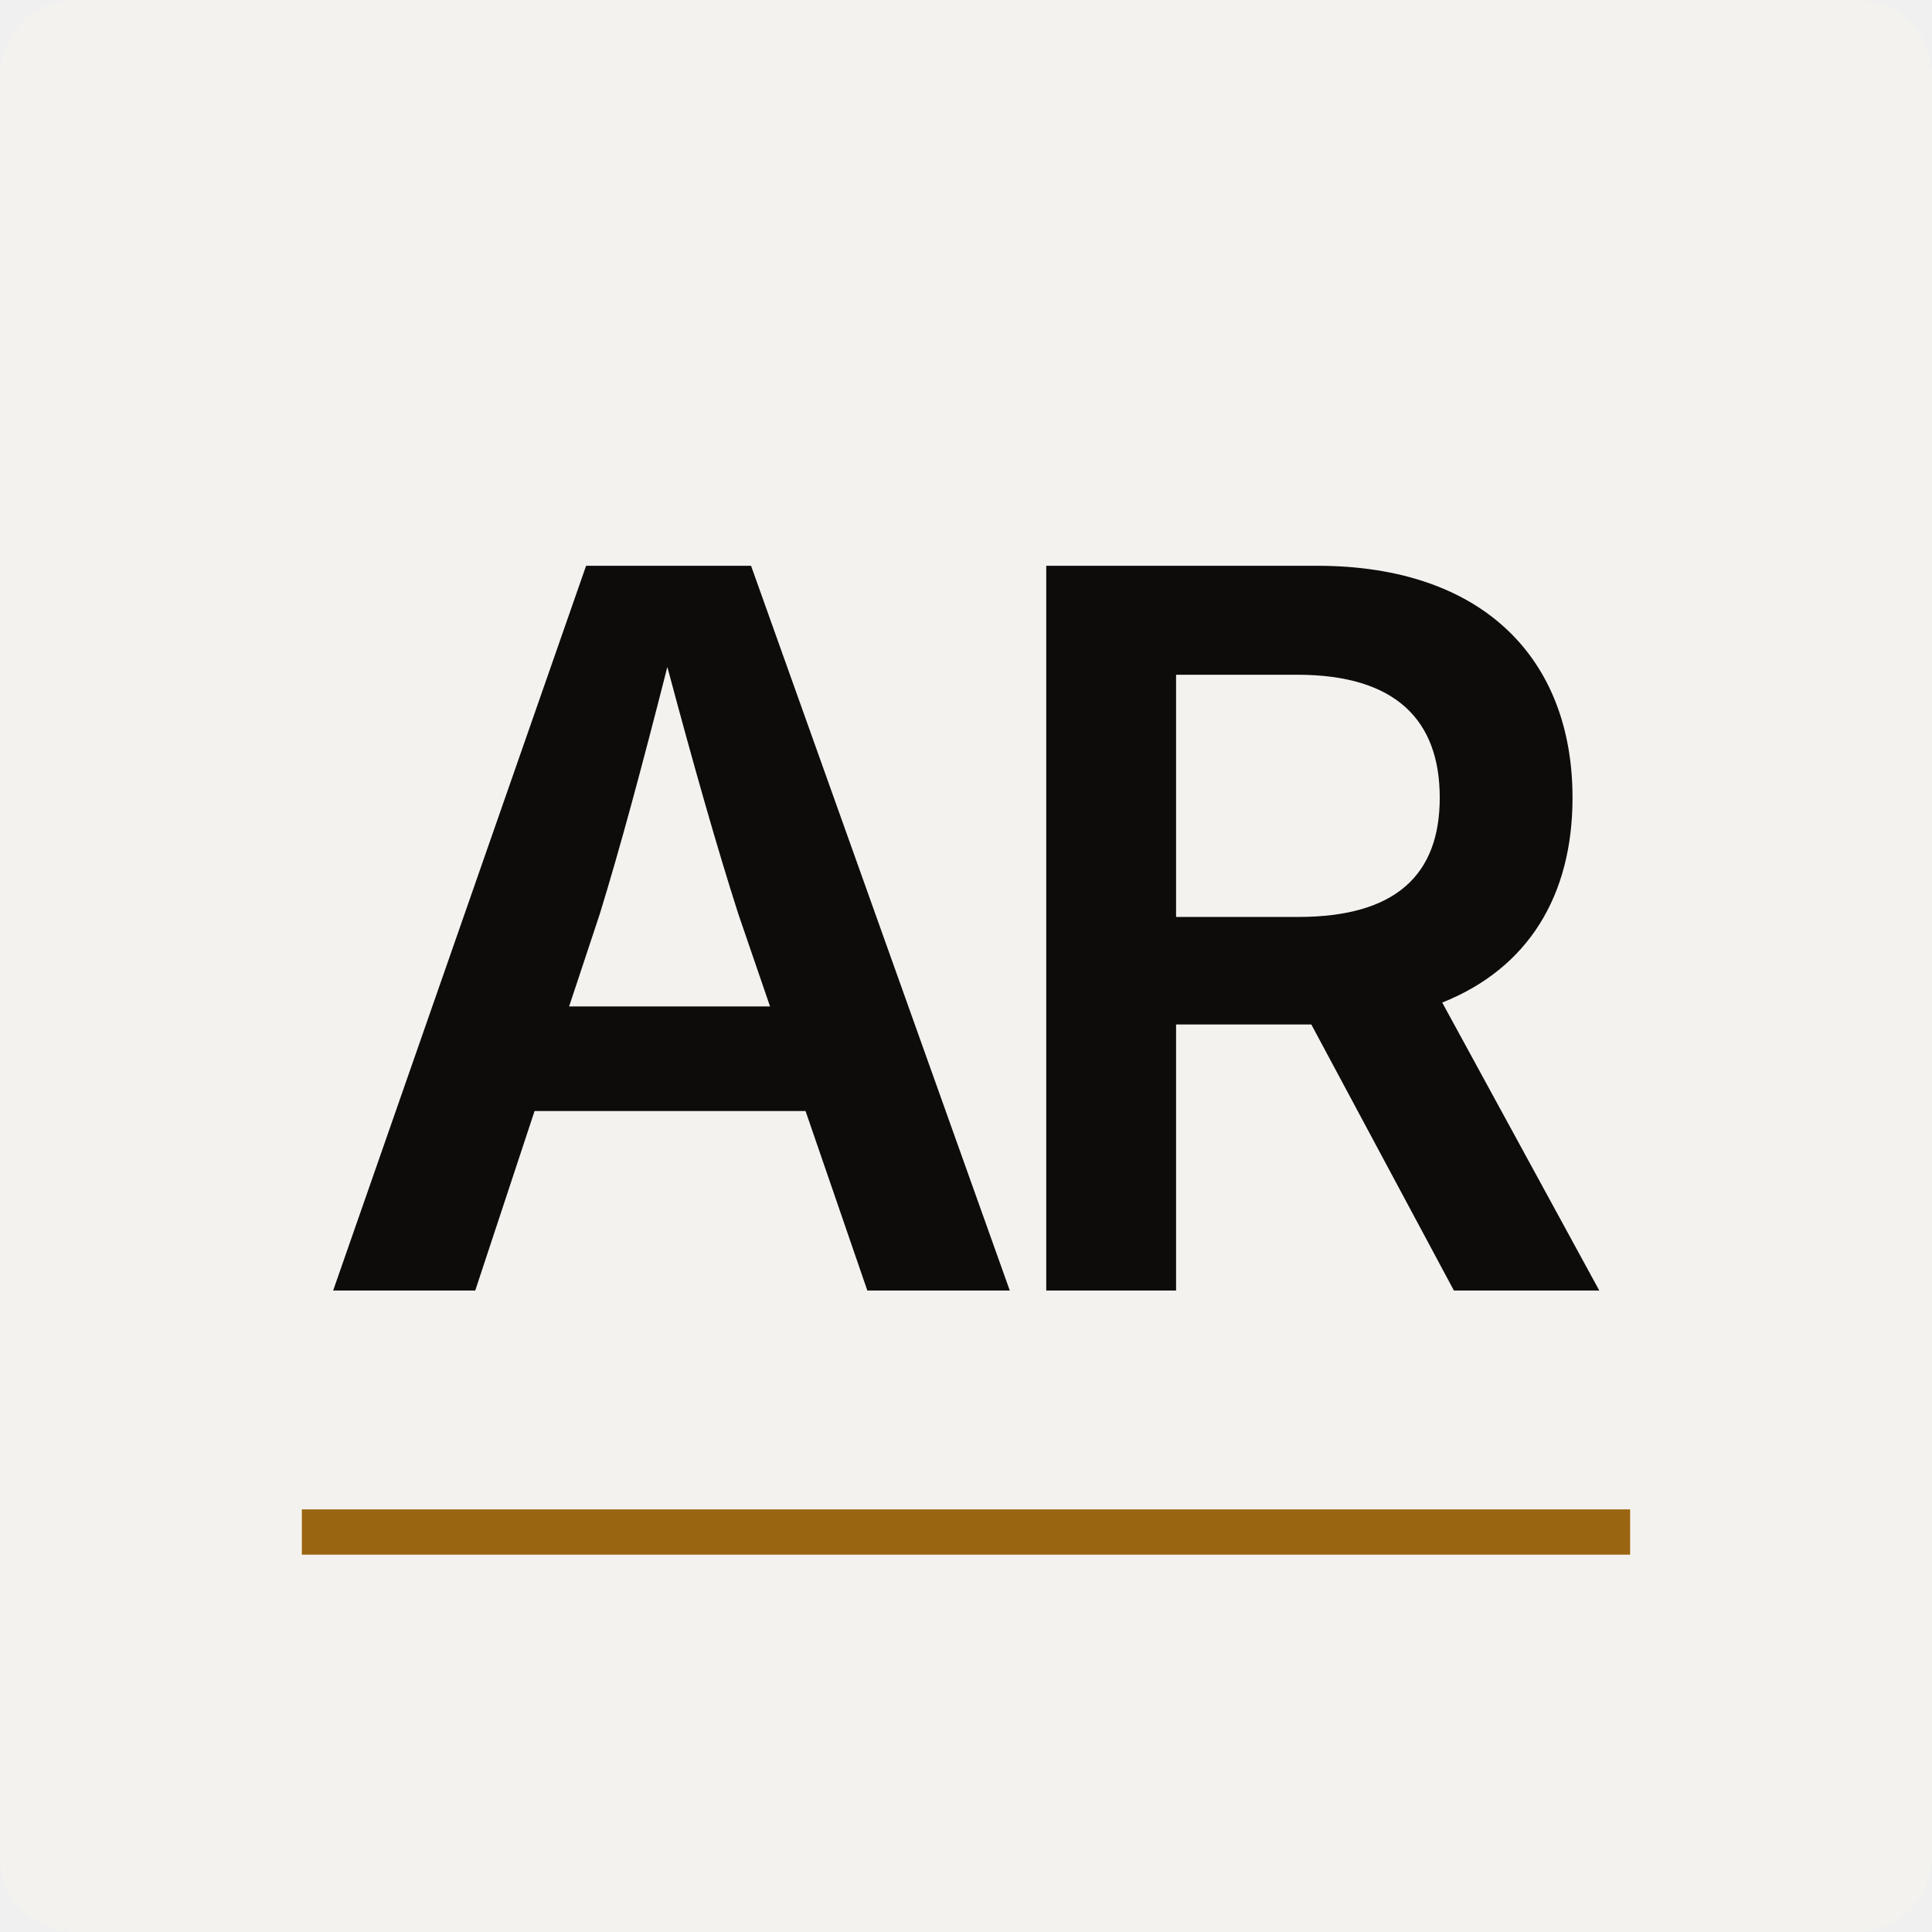
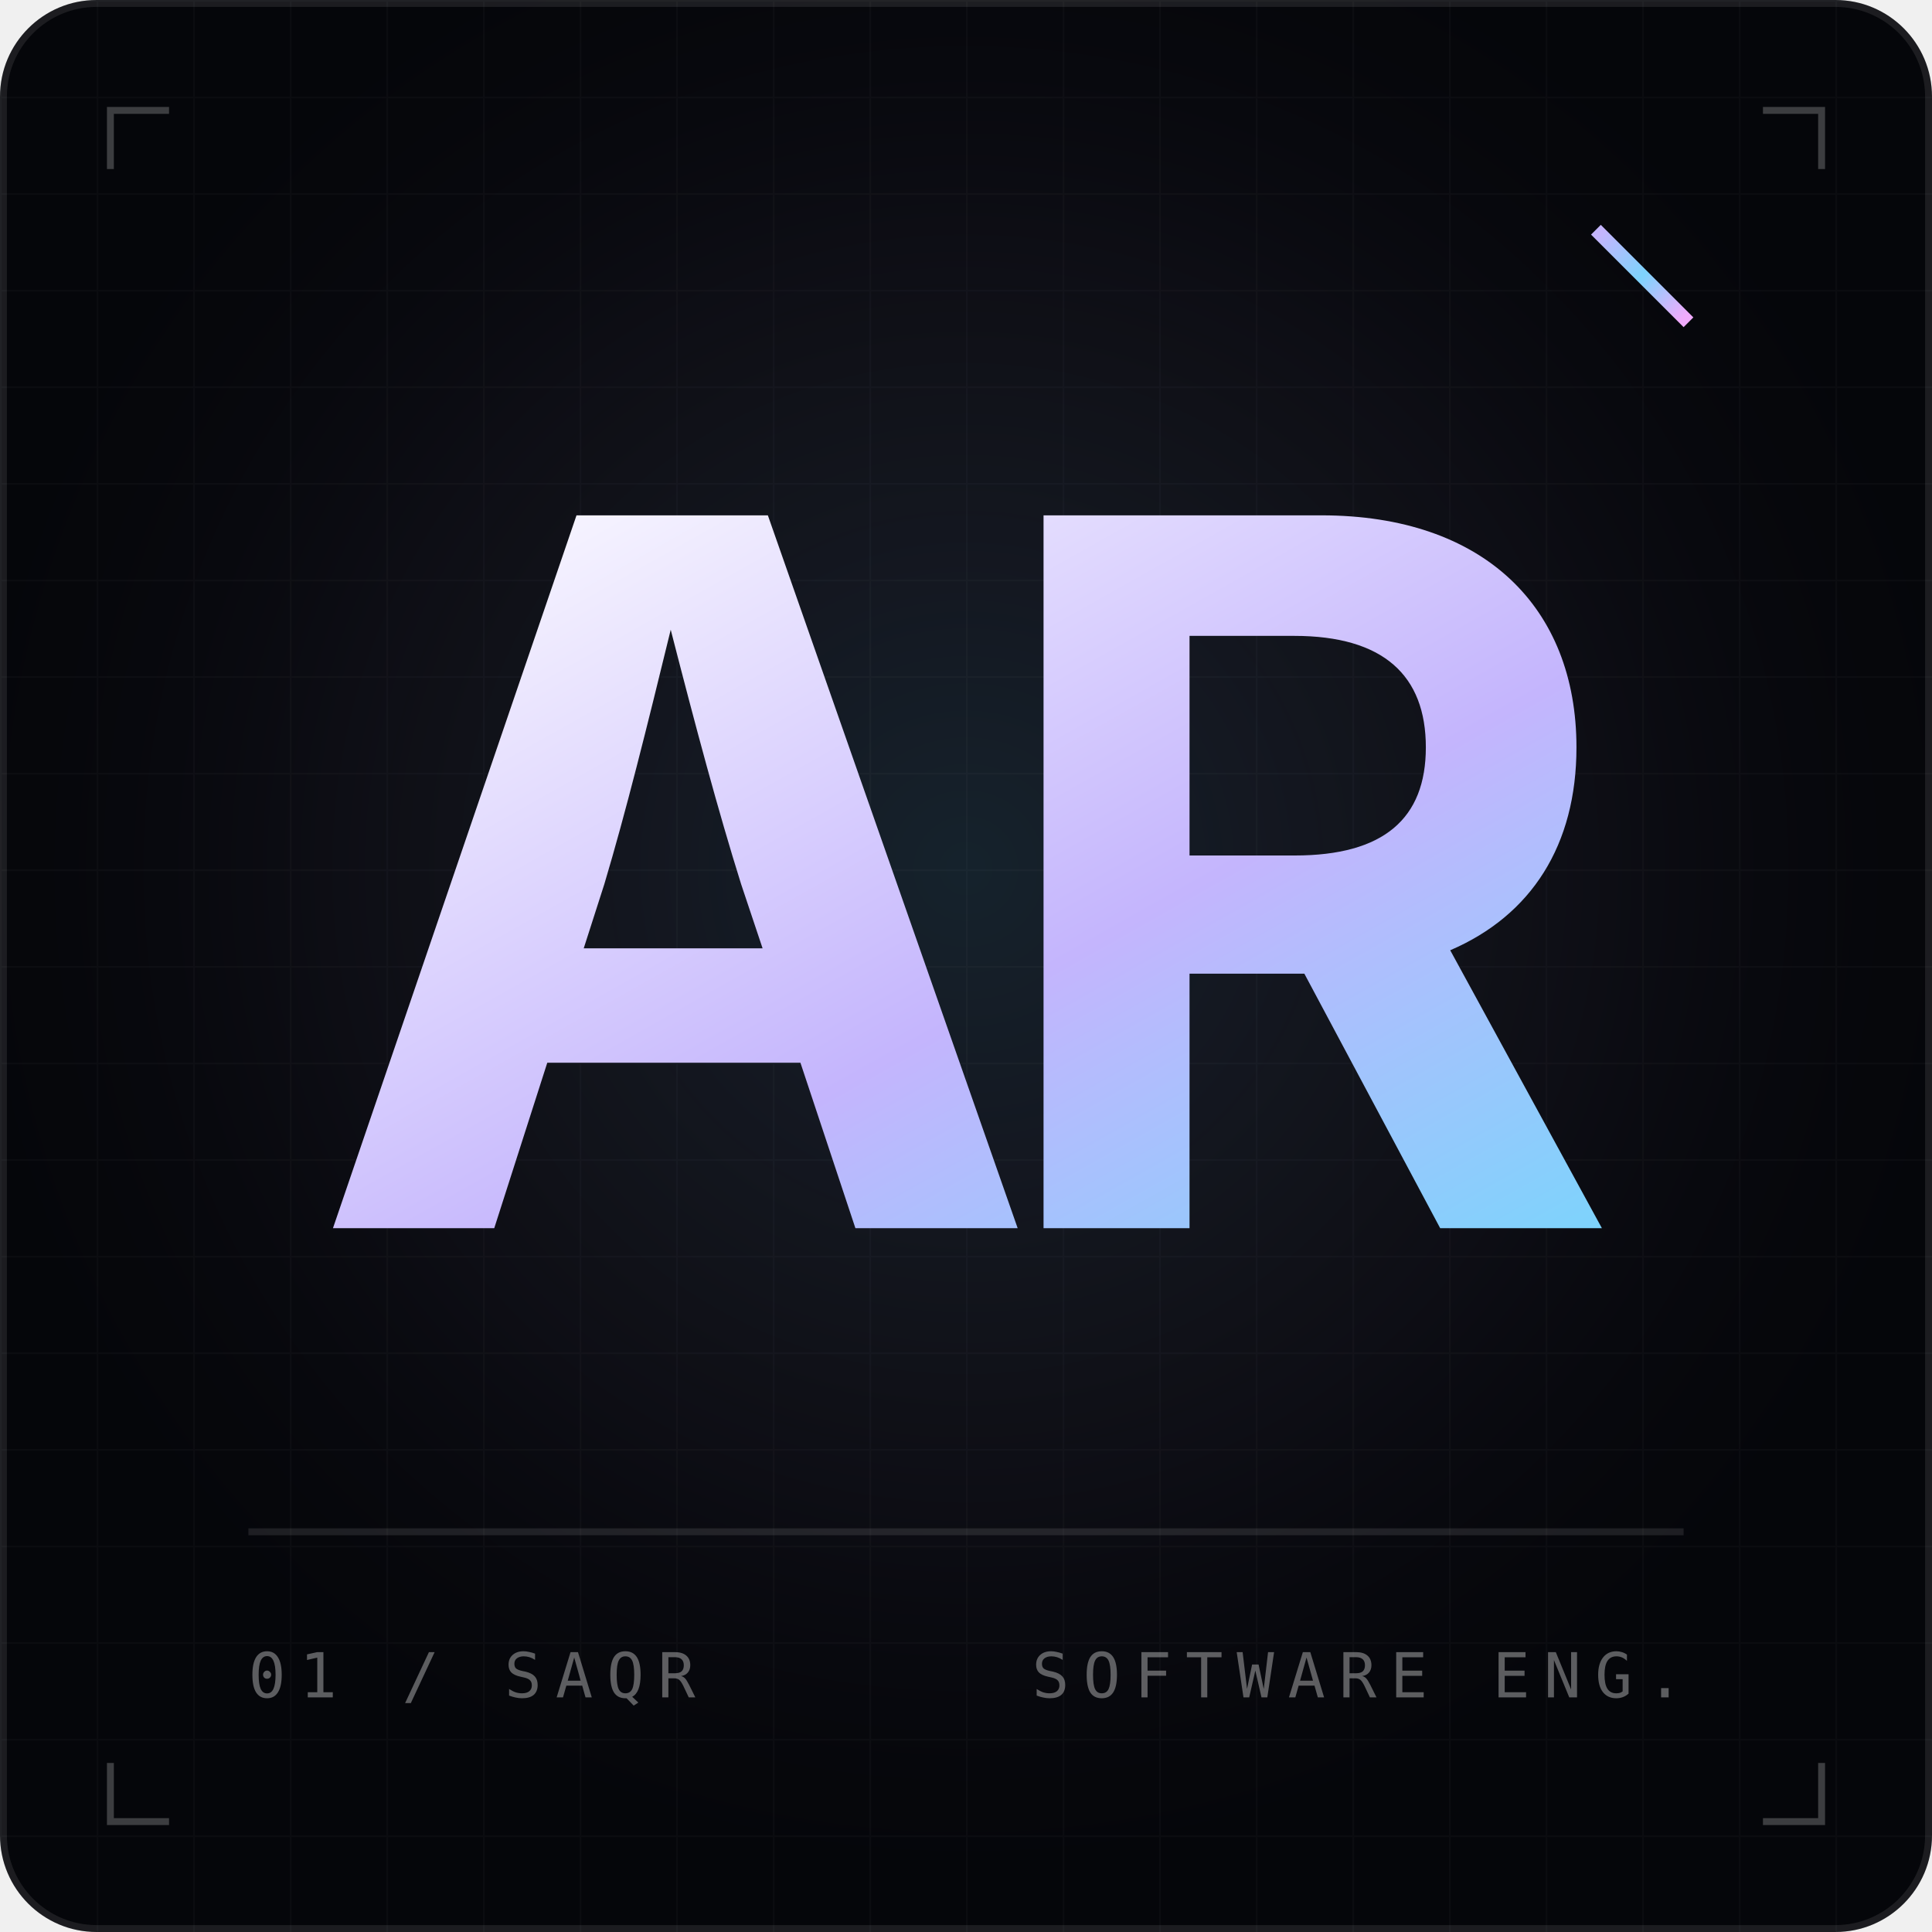
- <svg xmlns="http://www.w3.org/2000/svg" width="256" height="256" viewBox="0 0 256 256" role="img" aria-label="AR monogram">
-   <rect width="256" height="256" rx="10" fill="#f4f2ef" />
-   <text x="128" y="171" text-anchor="middle" font-family="'Geist', system-ui, -apple-system, 'Segoe UI', sans-serif" font-size="132" font-weight="600" letter-spacing="-8" fill="#0d0c0b">AR</text>
-   <rect x="40" y="200" width="176" height="6" fill="#9a6510" />
+ <svg xmlns="http://www.w3.org/2000/svg" width="280" height="280" viewBox="0 0 280 280">
+   <defs>
+     <linearGradient id="accent" x1="0%" y1="0%" x2="100%" y2="100%">
+       <stop offset="0%" stop-color="#c4b5fd" />
+       <stop offset="50%" stop-color="#7dd3fc" />
+       <stop offset="100%" stop-color="#f0abfc" />
+     </linearGradient>
+     <linearGradient id="text-grad" x1="0%" y1="0%" x2="100%" y2="100%">
+       <stop offset="0%" stop-color="#ffffff" />
+       <stop offset="60%" stop-color="#c4b5fd" />
+       <stop offset="100%" stop-color="#7dd3fc" />
+     </linearGradient>
+     <pattern id="hairlines" width="14" height="14" patternUnits="userSpaceOnUse">
+       <path d="M 14 0 L 0 0 0 14" fill="none" stroke="#ffffff" stroke-opacity="0.025" stroke-width="0.5" />
+     </pattern>
+     <radialGradient id="halo" cx="50%" cy="45%" r="55%">
+       <stop offset="0%" stop-color="#7dd3fc" stop-opacity="0.14" />
+       <stop offset="60%" stop-color="#c4b5fd" stop-opacity="0.04" />
+       <stop offset="100%" stop-color="#05060a" stop-opacity="0" />
+     </radialGradient>
+   </defs>
+   <rect width="280" height="280" rx="14" fill="#05060a" />
+   <rect width="280" height="280" rx="14" fill="url(#hairlines)" />
+   <rect width="280" height="280" fill="url(#halo)" />
+   <rect x="0.5" y="0.5" width="279" height="279" rx="13.5" fill="none" stroke="#ffffff" stroke-opacity="0.09" stroke-width="1" />
+   <g stroke="#ffffff" stroke-opacity="0.22" stroke-width="1" stroke-linecap="square">
+     <path d="M 16 16 L 24 16 M 16 16 L 16 24" />
+     <path d="M 264 16 L 256 16 M 264 16 L 264 24" />
+     <path d="M 16 264 L 24 264 M 16 264 L 16 256" />
+     <path d="M 264 264 L 256 264 M 264 264 L 264 256" />
+   </g>
+   <text x="140" y="178" text-anchor="middle" font-family="'Geist', 'Geist Sans', system-ui, -apple-system, sans-serif" font-size="142" font-weight="700" letter-spacing="-9" fill="url(#text-grad)">AR</text>
+   <line x1="208" y1="46" x2="244" y2="46" stroke="url(#accent)" stroke-width="2" stroke-linecap="square" />
+   <line x1="232" y1="34" x2="244" y2="46" stroke="url(#accent)" stroke-width="2" stroke-linecap="square" />
+   <line x1="244" y1="46" x2="244" y2="58" stroke="url(#accent)" stroke-width="2" stroke-linecap="square" />
+   <line x1="36" y1="222" x2="244" y2="222" stroke="#ffffff" stroke-opacity="0.1" stroke-width="1" />
+   <text x="36" y="246" font-family="'Geist Mono', ui-monospace, 'SF Mono', monospace" font-size="9" font-weight="500" fill="#ffffff" fill-opacity="0.35" letter-spacing="2">01 / SAQR</text>
+   <text x="244" y="246" text-anchor="end" font-family="'Geist Mono', ui-monospace, 'SF Mono', monospace" font-size="9" font-weight="500" fill="#ffffff" fill-opacity="0.35" letter-spacing="2">SOFTWARE ENG.</text>
</svg>
